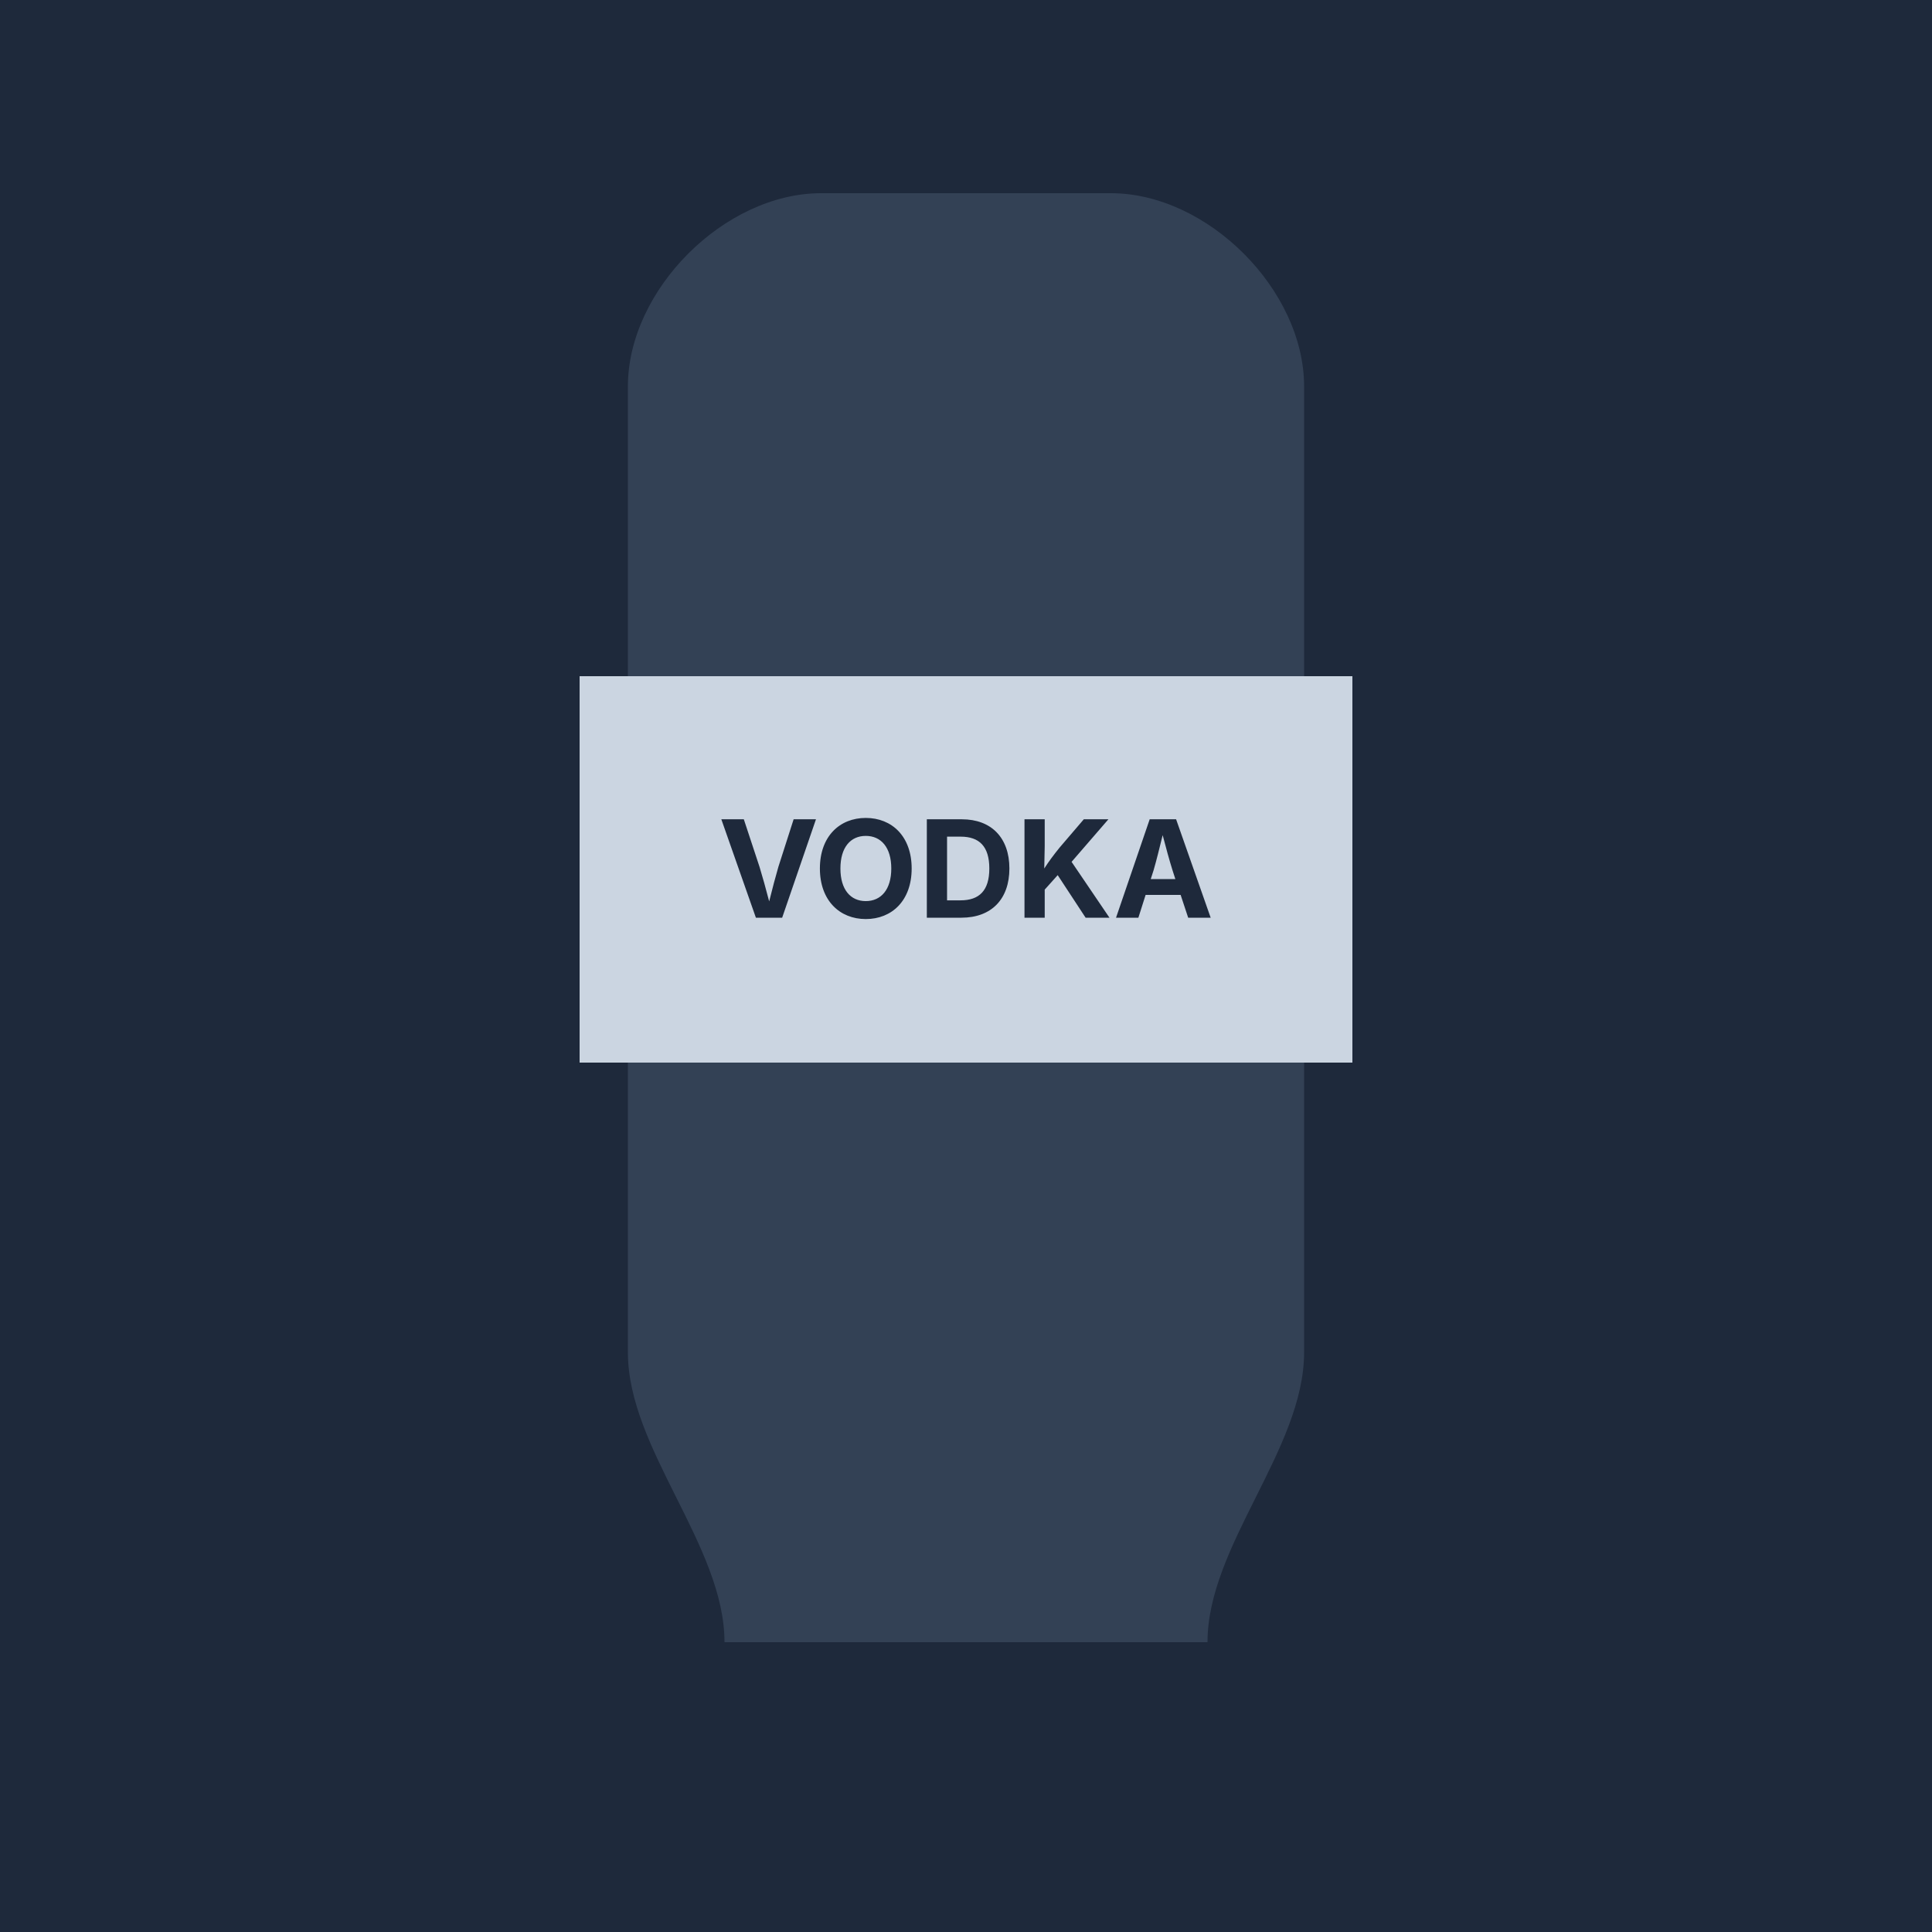
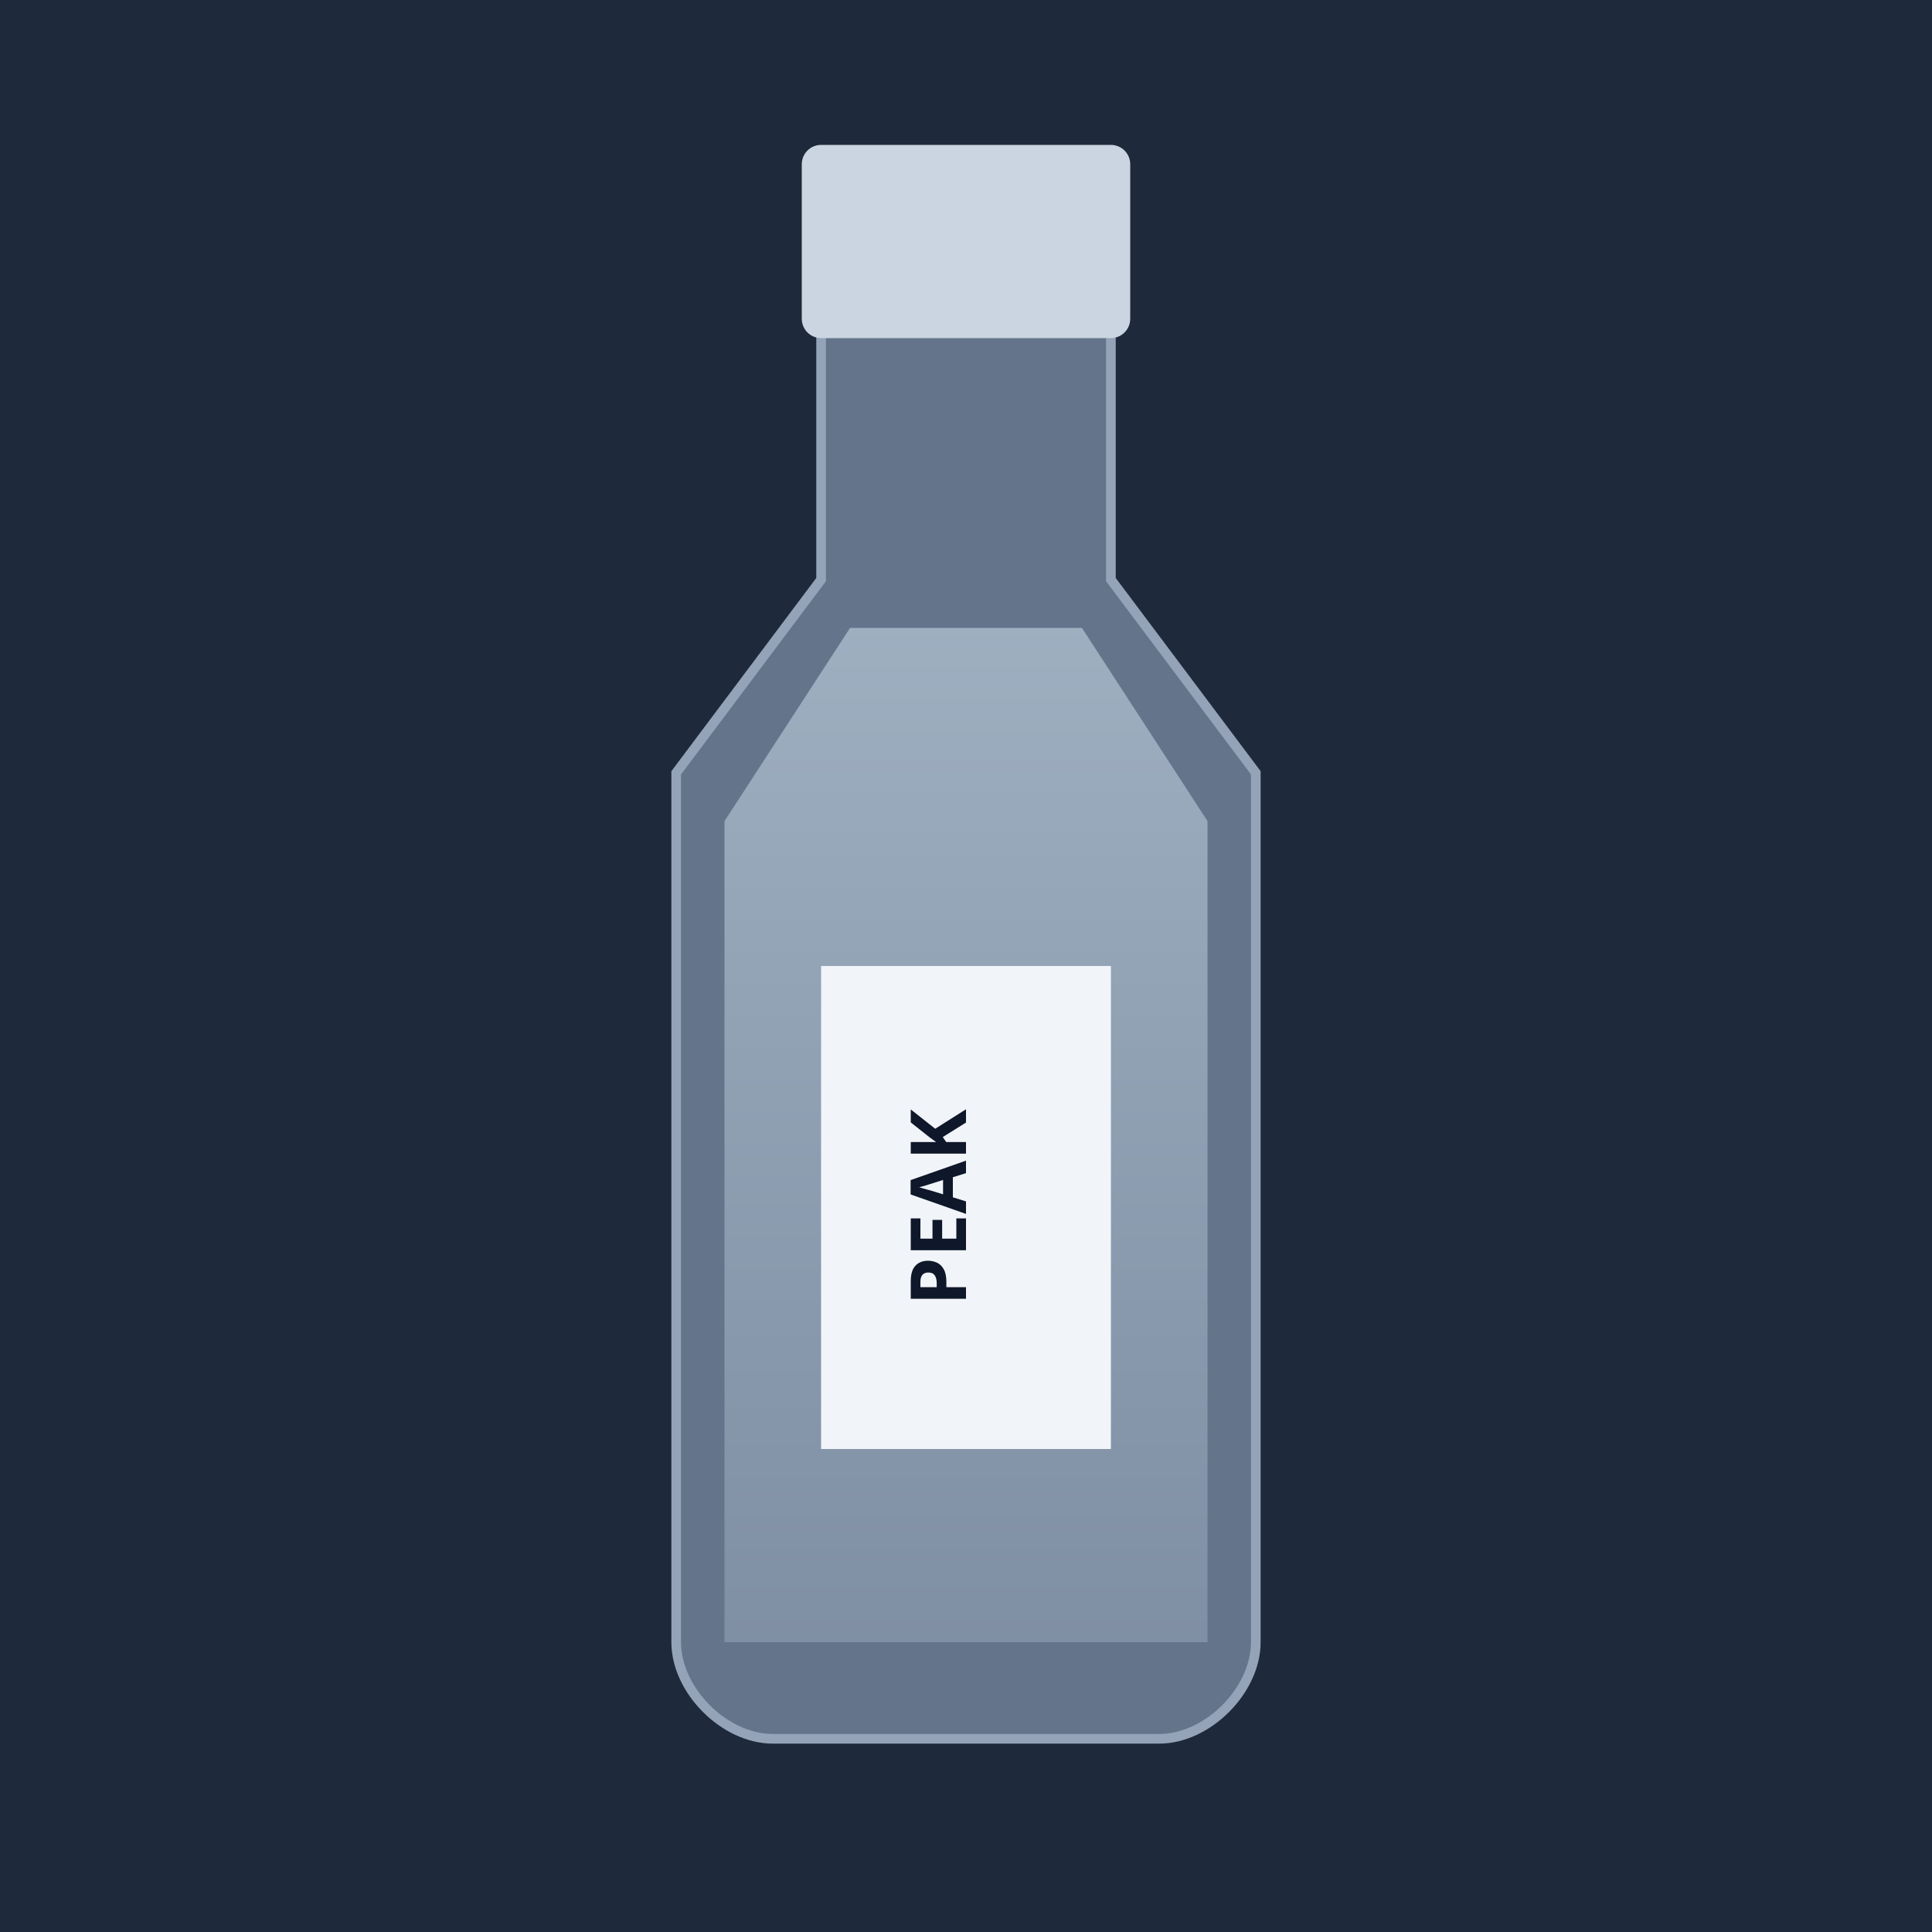
- <svg xmlns="http://www.w3.org/2000/svg" width="200" height="200" viewBox="0 0 200 200" fill="none">
+ <svg xmlns="http://www.w3.org/2000/svg" viewBox="0 0 200 200" fill="none">
+   <defs>
+     <linearGradient id="clearLiq" x1="100" y1="50" x2="100" y2="180" gradientUnits="userSpaceOnUse">
+       <stop stop-color="#e0f2fe" />
+       <stop offset="1" stop-color="#94a3b8" />
+     </linearGradient>
+   </defs>
  <rect width="200" height="200" fill="#1e293b" />
-   <path d="M75 170 C 75 160, 65 150, 65 140 L 65 40 C 65 30, 75 20, 85 20 L 115 20 C 125 20, 135 30, 135 40 L 135 140 C 135 150, 125 160, 125 170 Z" fill="#334155" />
-   <rect x="60" y="70" width="80" height="40" fill="#cbd5e1" />
-   <text x="100" y="95" font-family="Inter, sans-serif" font-size="14" fill="#1e293b" text-anchor="middle" font-weight="bold">VODKA</text>
+   <path d="M85 20 H115 V60 L130 80 V170 C130 175 125 180 120 180 H80 C75 180 70 175 70 170 V80 L85 60 V20 Z" fill="#64748b" stroke="#94a3b8" stroke-width="1" />
+   <path d="M75 170 V85 L88 65 H112 L125 85 V170 H75 Z" fill="url(#clearLiq)" opacity="0.5" />
+   <rect x="83" y="15" width="34" height="20" rx="2" fill="#cbd5e1" />
+   <rect x="85" y="100" width="30" height="50" rx="0" fill="#f1f5f9" />
+   <text x="100" y="125" font-family="sans-serif" font-size="8" font-weight="bold" fill="#0f172a" text-anchor="middle" transform="rotate(-90 100 125)">PEAK</text>
</svg>
